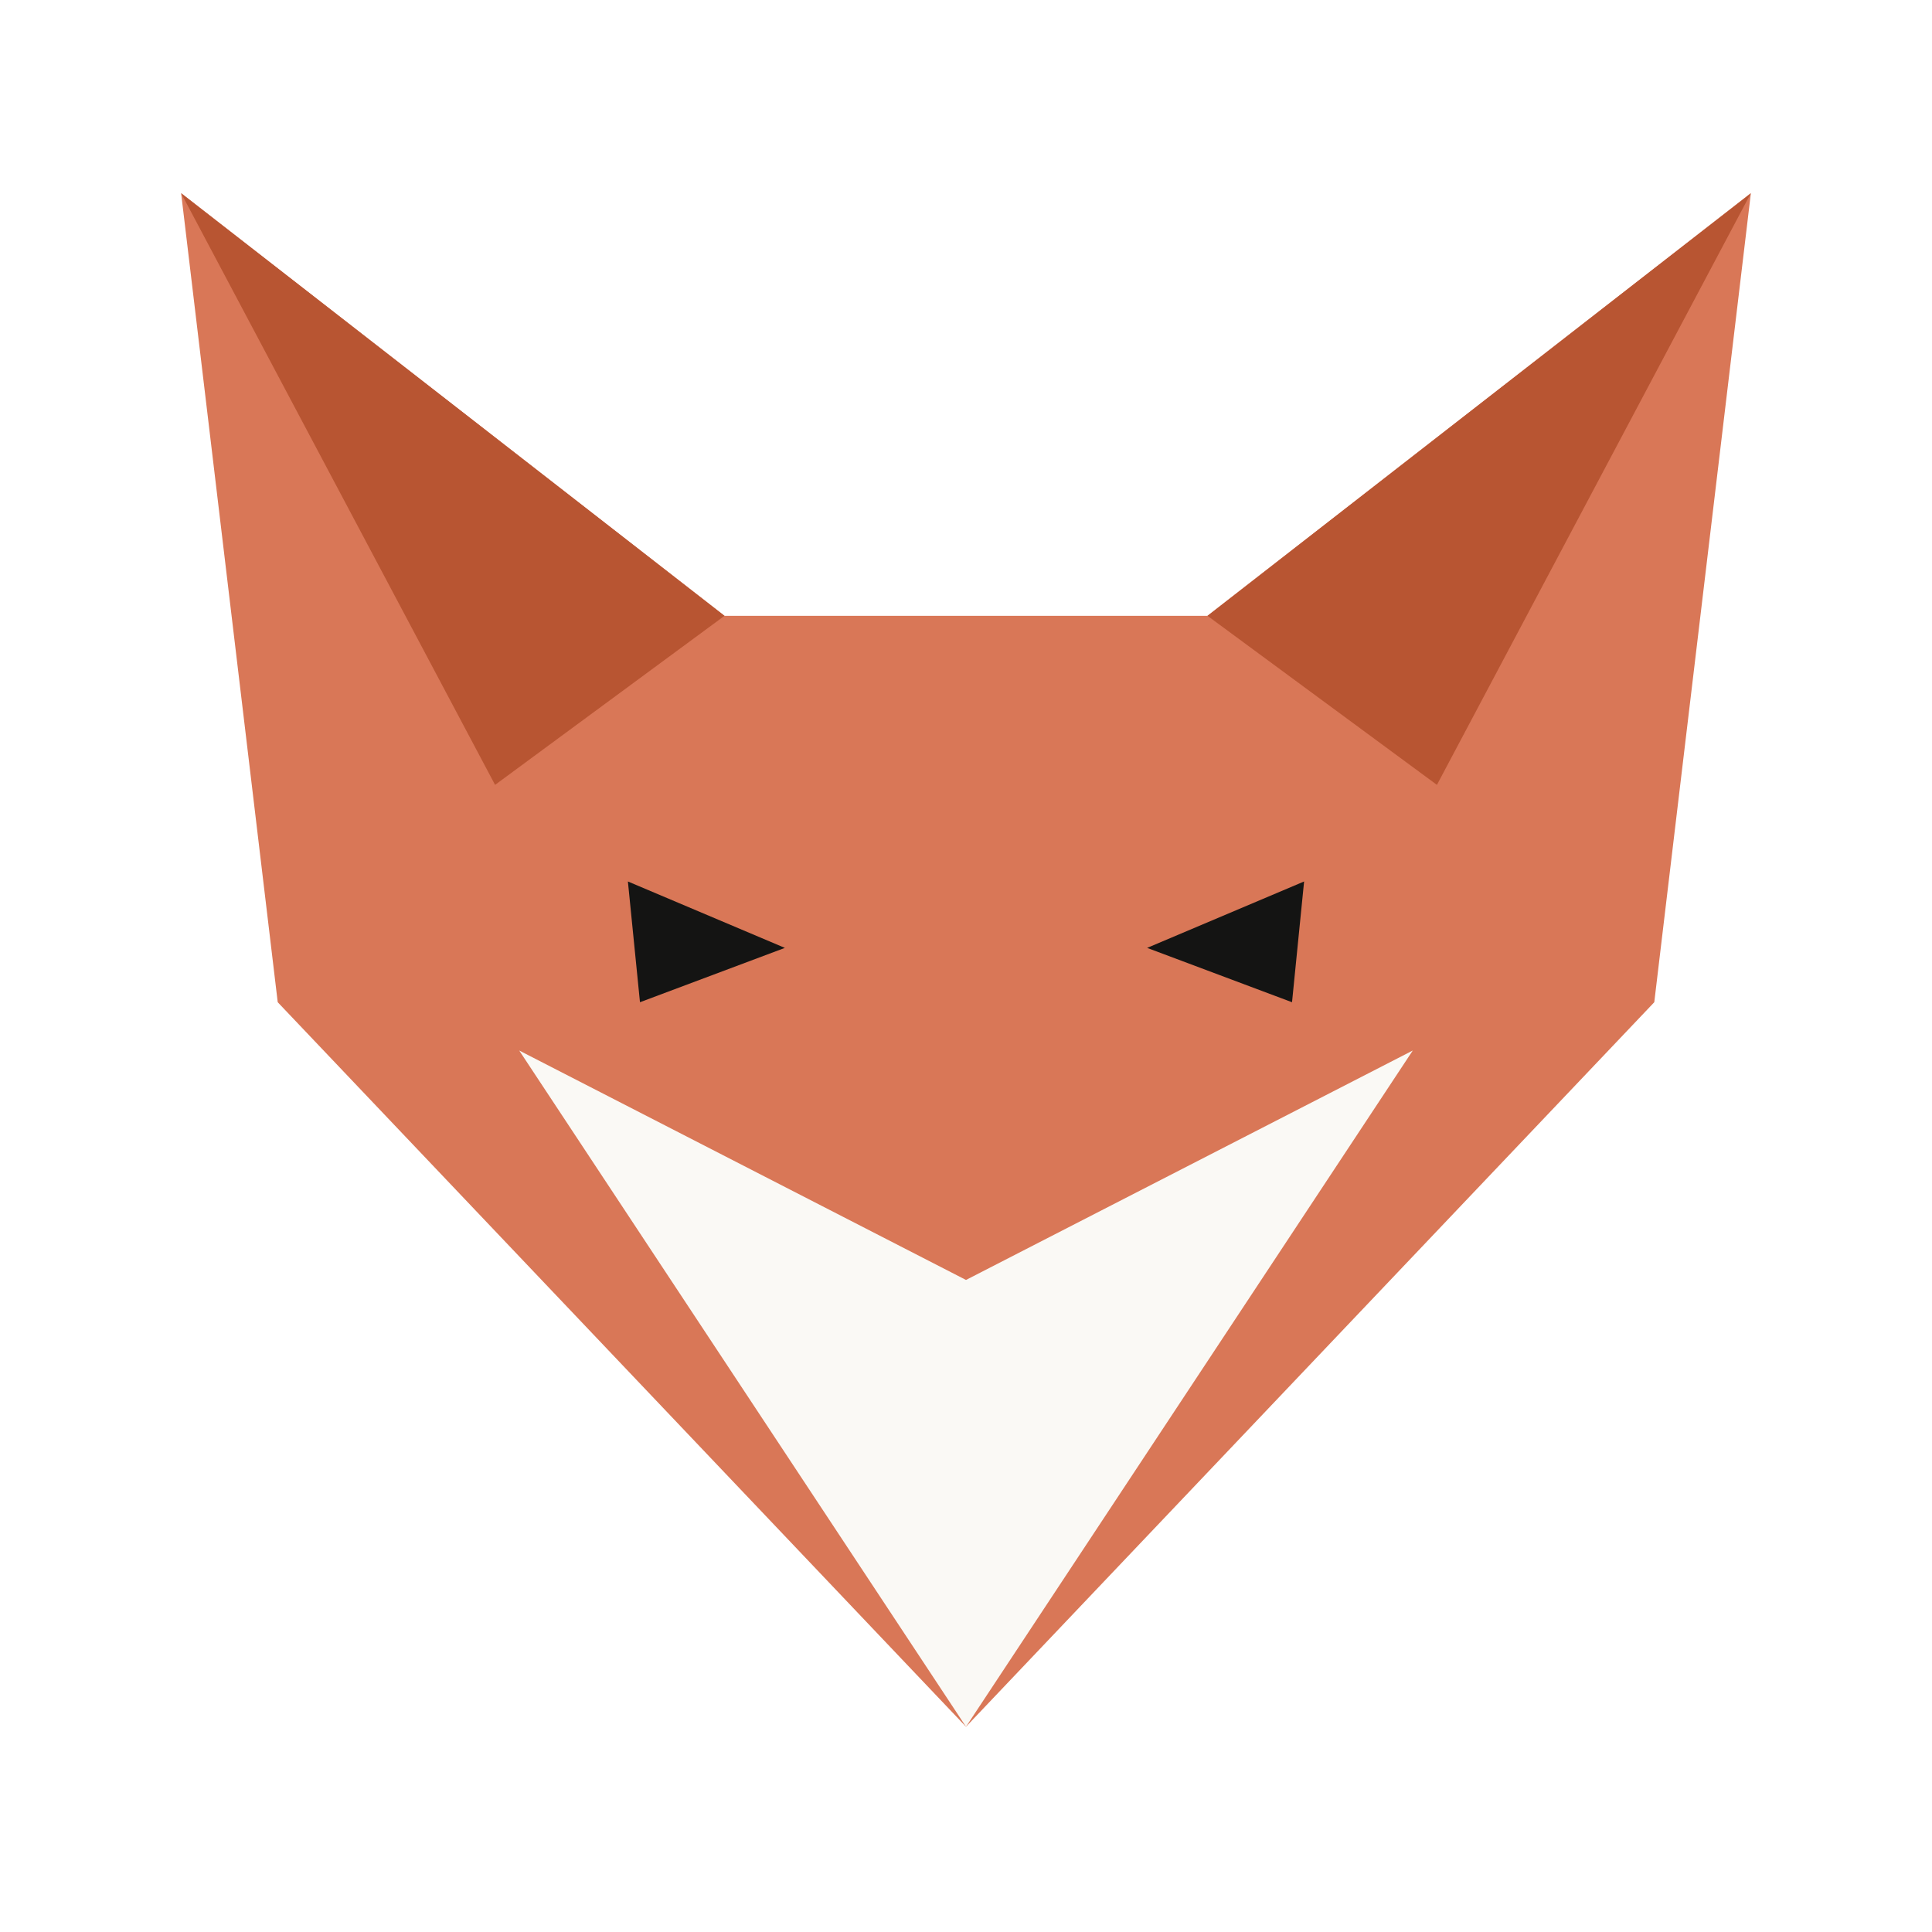
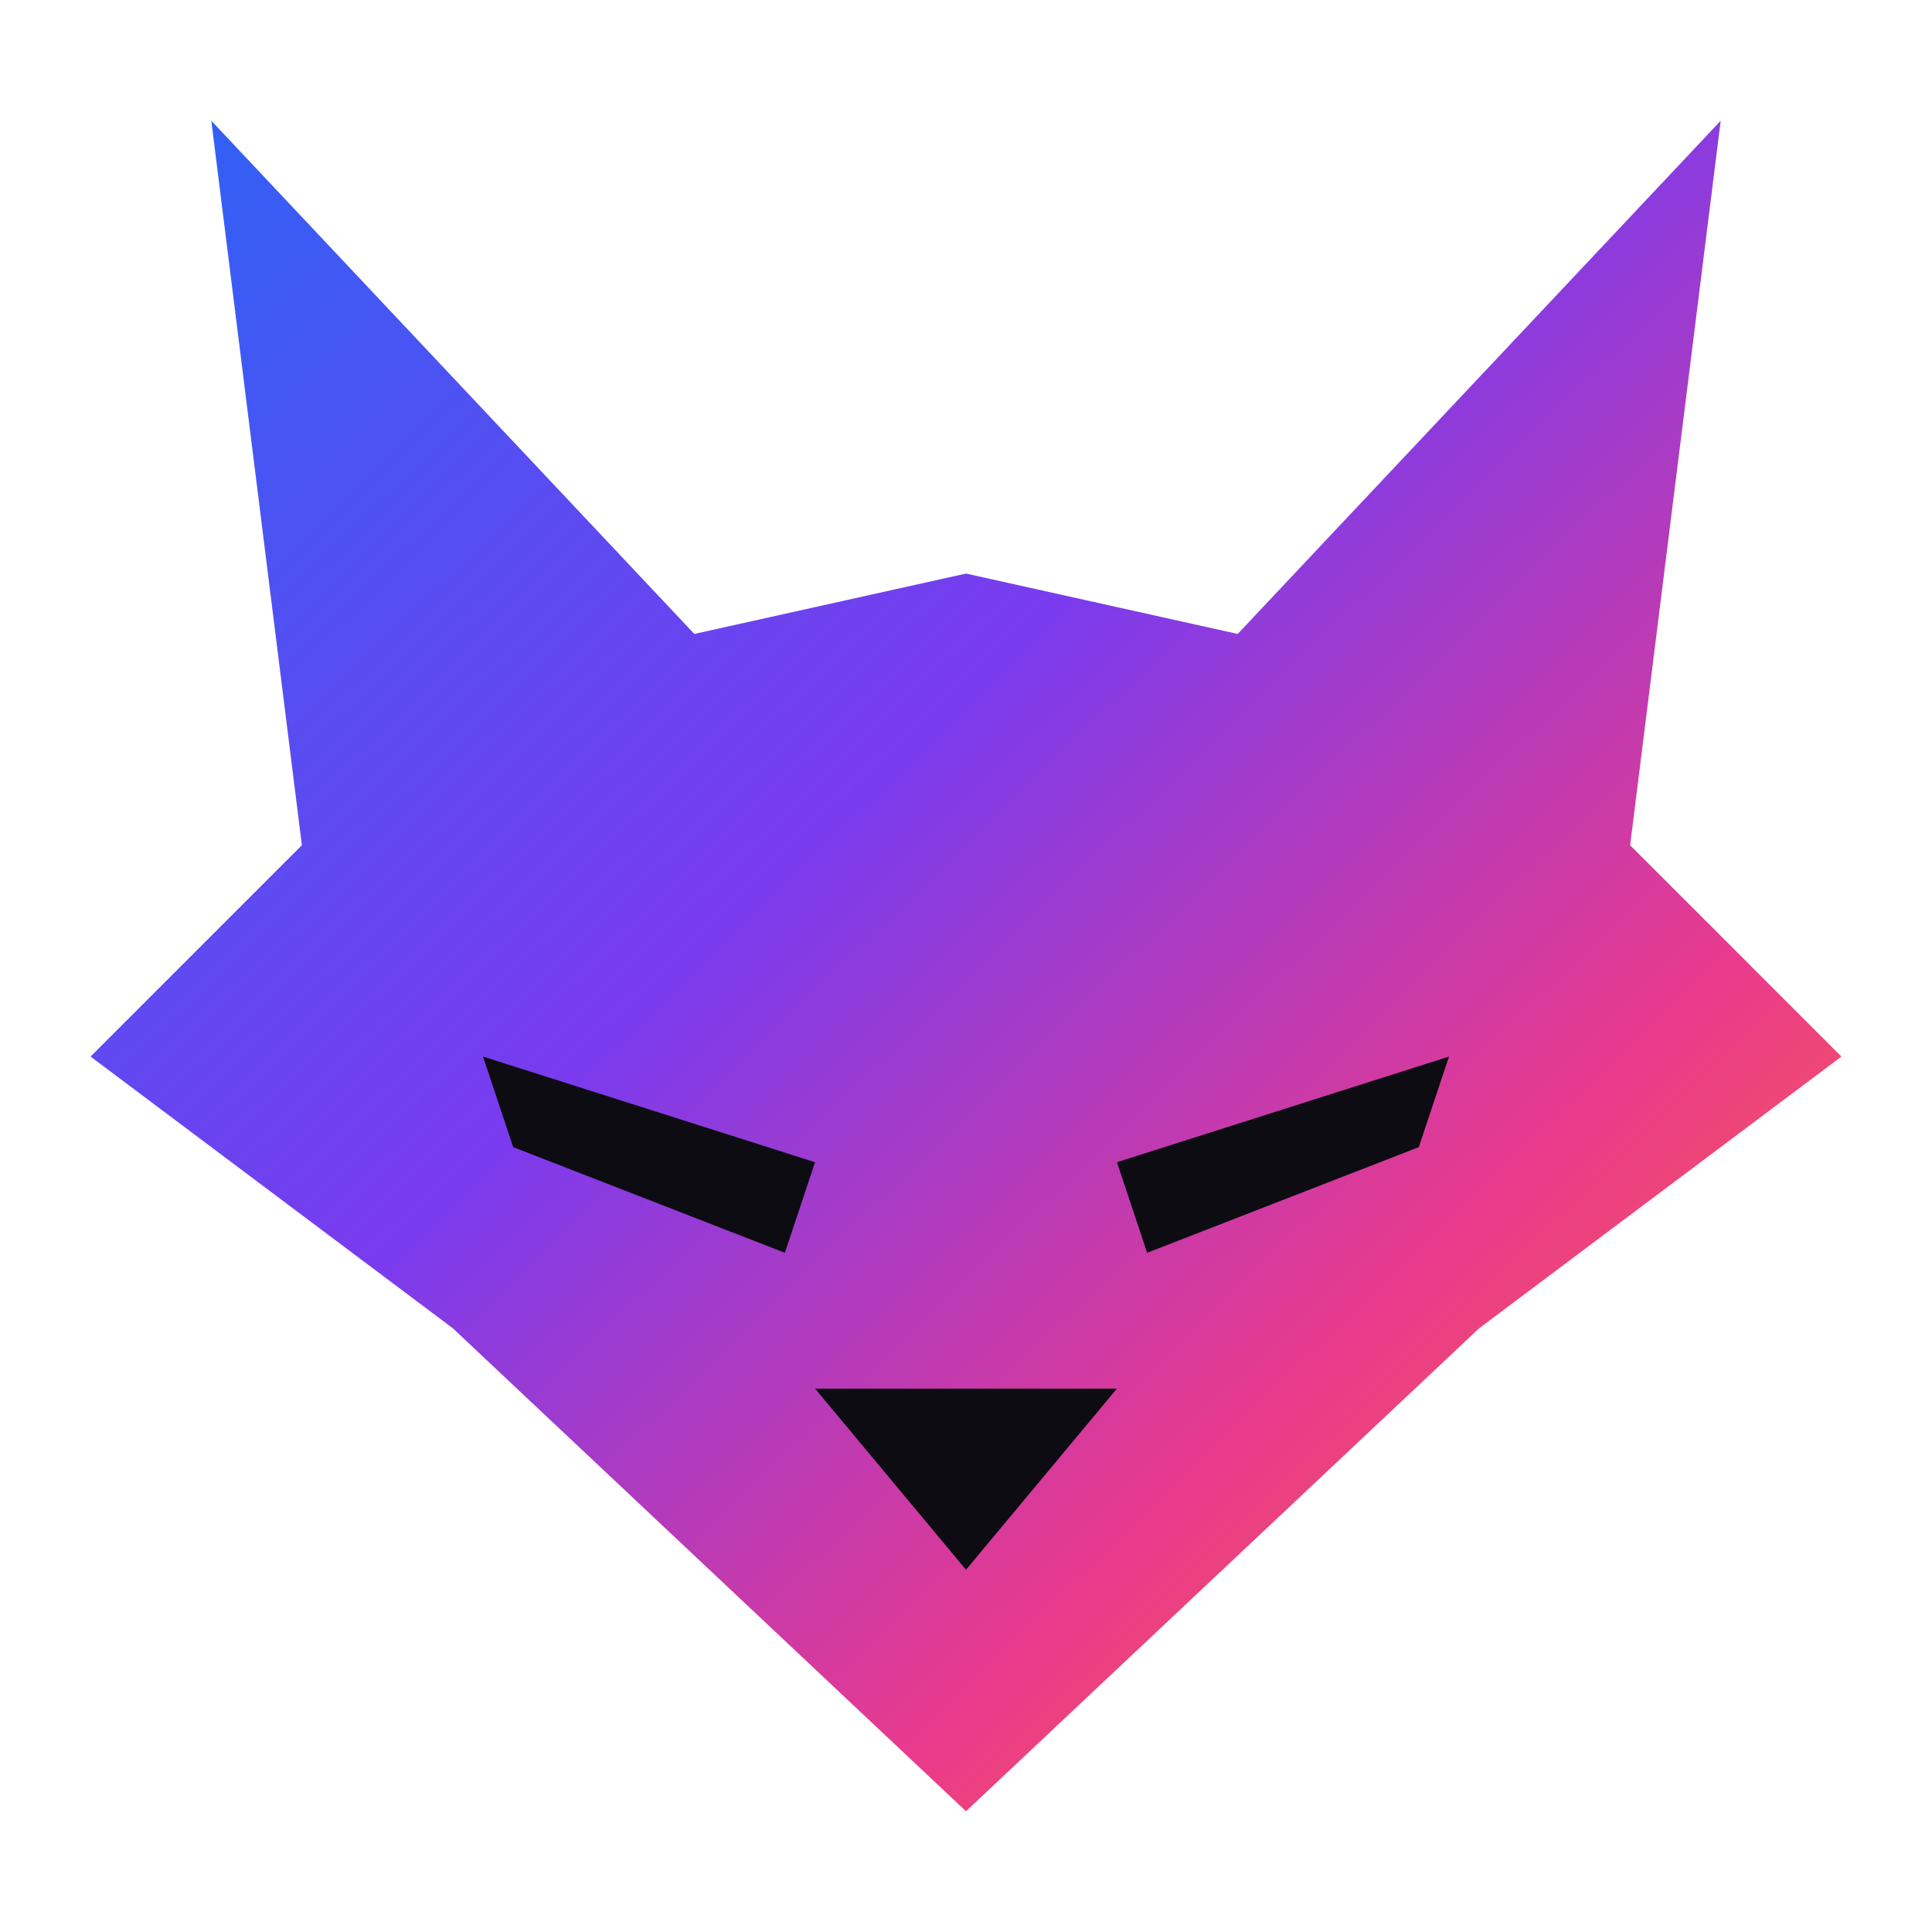
- <svg xmlns="http://www.w3.org/2000/svg" viewBox="0 0 32 32">
-   <path d="M3 3.2 12 10.2h8l9-7-1.6 13.4L16 28.6 4.6 16.6z" fill="#D97757" />
-   <path d="M3 3.2 12 10.2 8.2 13z M29 3.2 20 10.2 23.8 13z" fill="#B85532" />
-   <path d="M8.6 17.4 16 21.2l7.4-3.8L16 28.6z" fill="#FAF9F5" />
-   <path d="M10.4 14.6l2.6 1.1-2.4.9zM21.6 14.6 19 15.7l2.4.9z" fill="#141413" />
+ <svg xmlns="http://www.w3.org/2000/svg" viewBox="0 0 64 64">
+   <defs>
+     <linearGradient id="g" x1="0" y1="0" x2="1" y2="1">
+       <stop offset="0" stop-color="#2B63F6" />
+       <stop offset=".42" stop-color="#7A3BEE" />
+       <stop offset=".72" stop-color="#EA3A8C" />
+       <stop offset="1" stop-color="#FF7A1E" />
+     </linearGradient>
+   </defs>
+   <path d="M7 4l16 17 9-2 9 2L57 4l-3 24 7 7-12 9-17 16-17-16L3 35l7-7z" fill="url(#g)" />
+   <path d="M16 35l11 3.5-1 3-9-3.5zM48 35l-11 3.5 1 3 9-3.5zM27 46h10l-5 6z" fill="#0C0C12" />
</svg>
